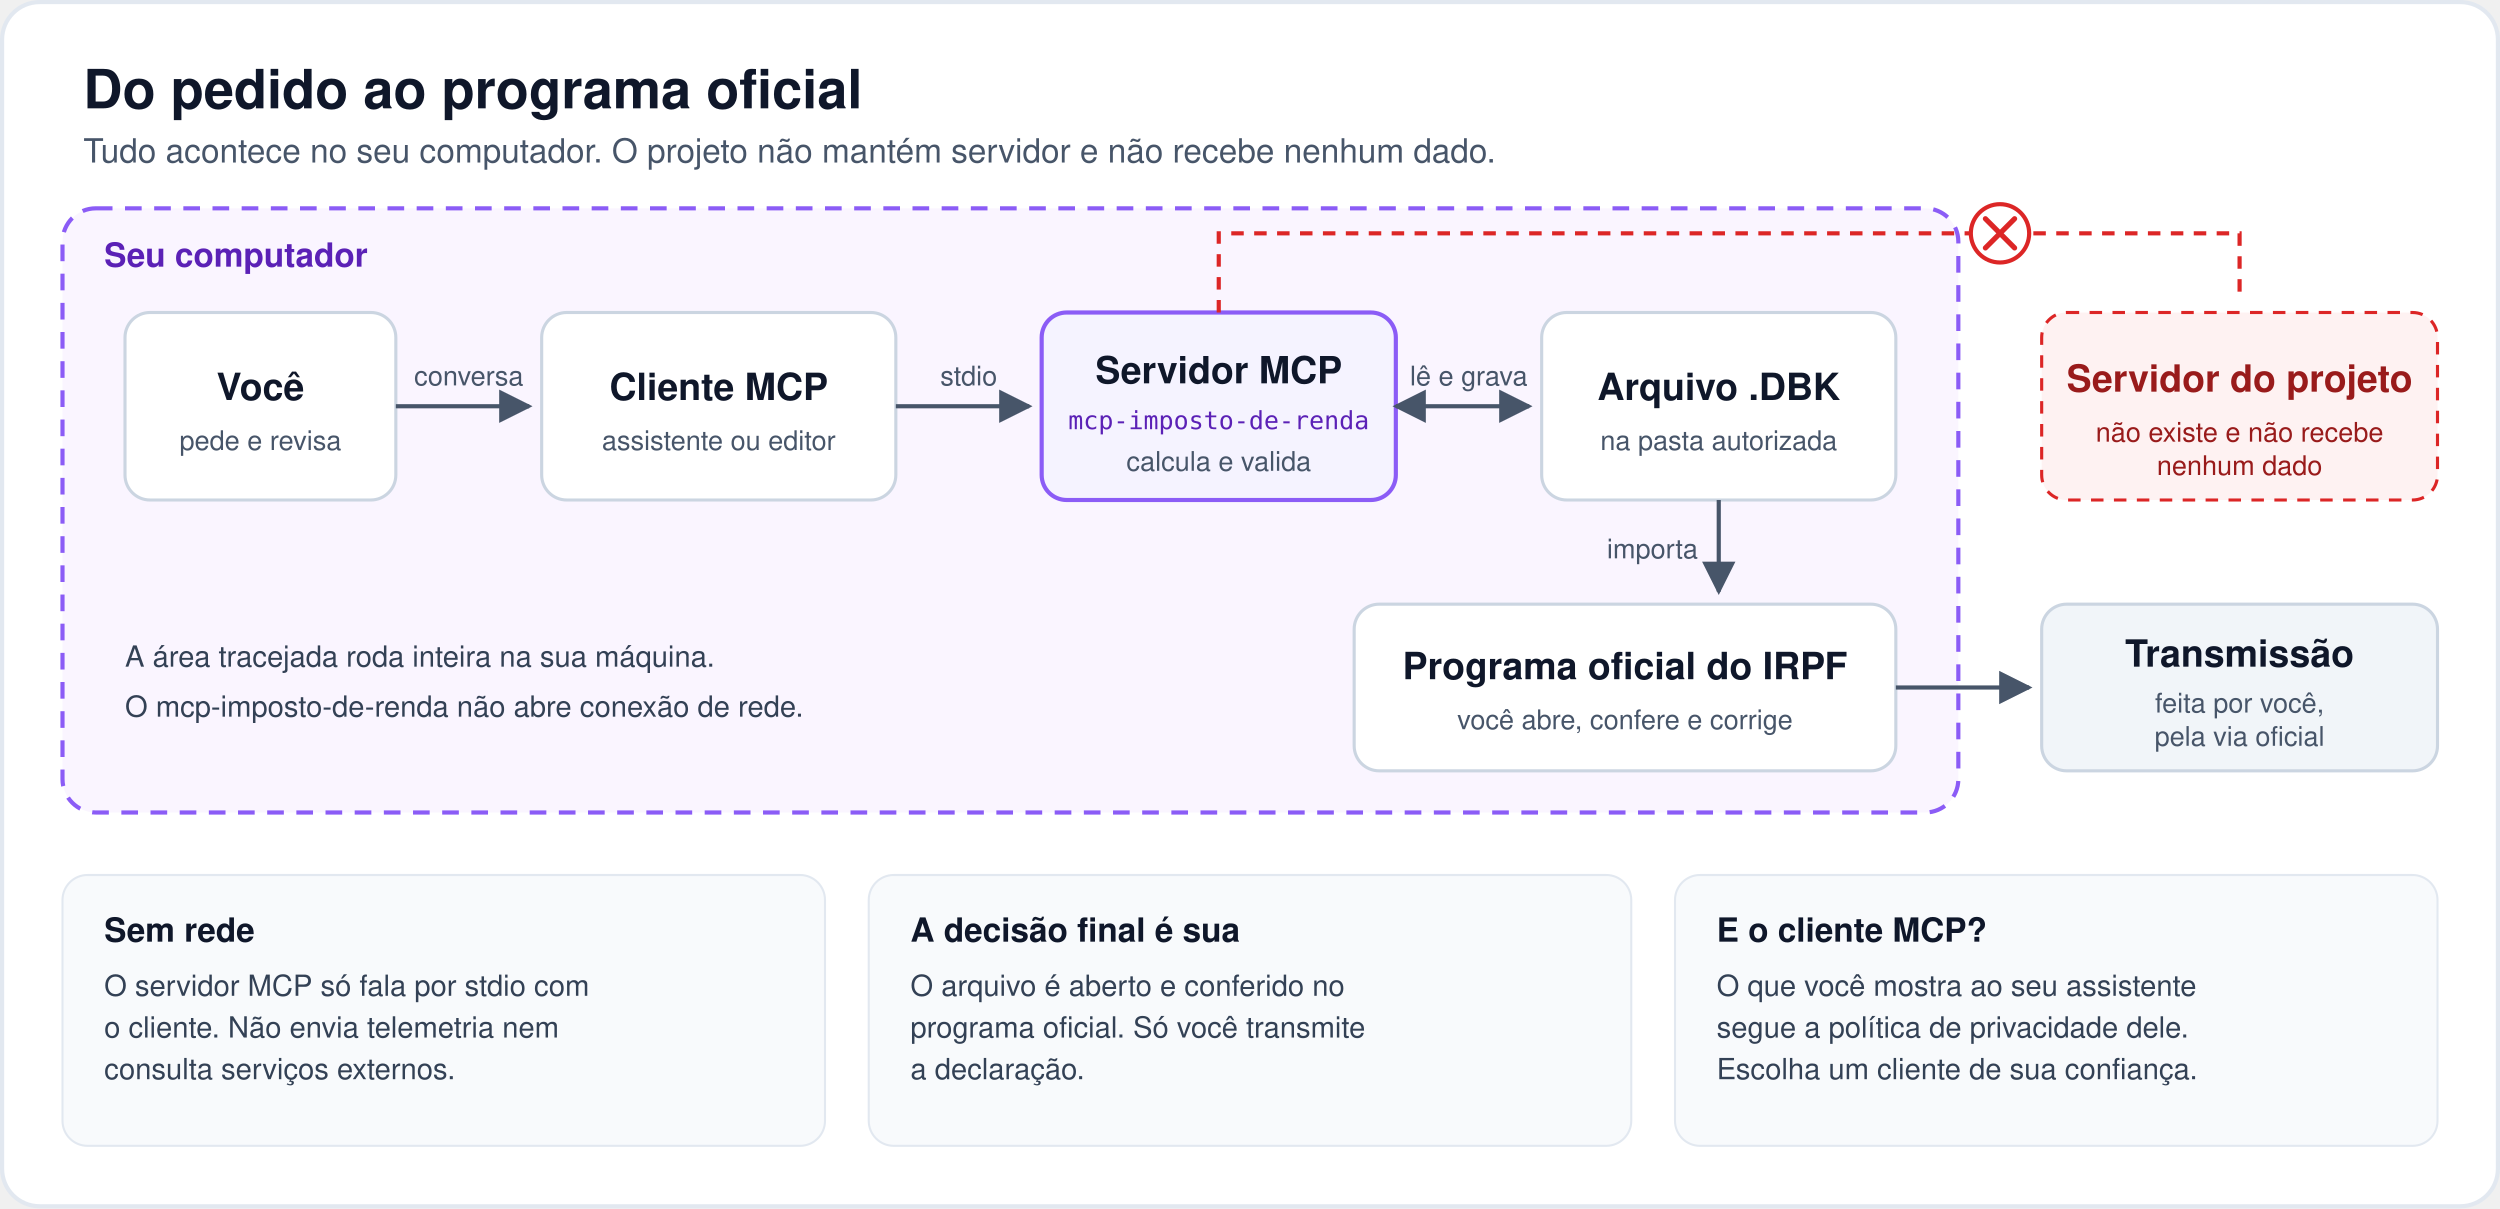
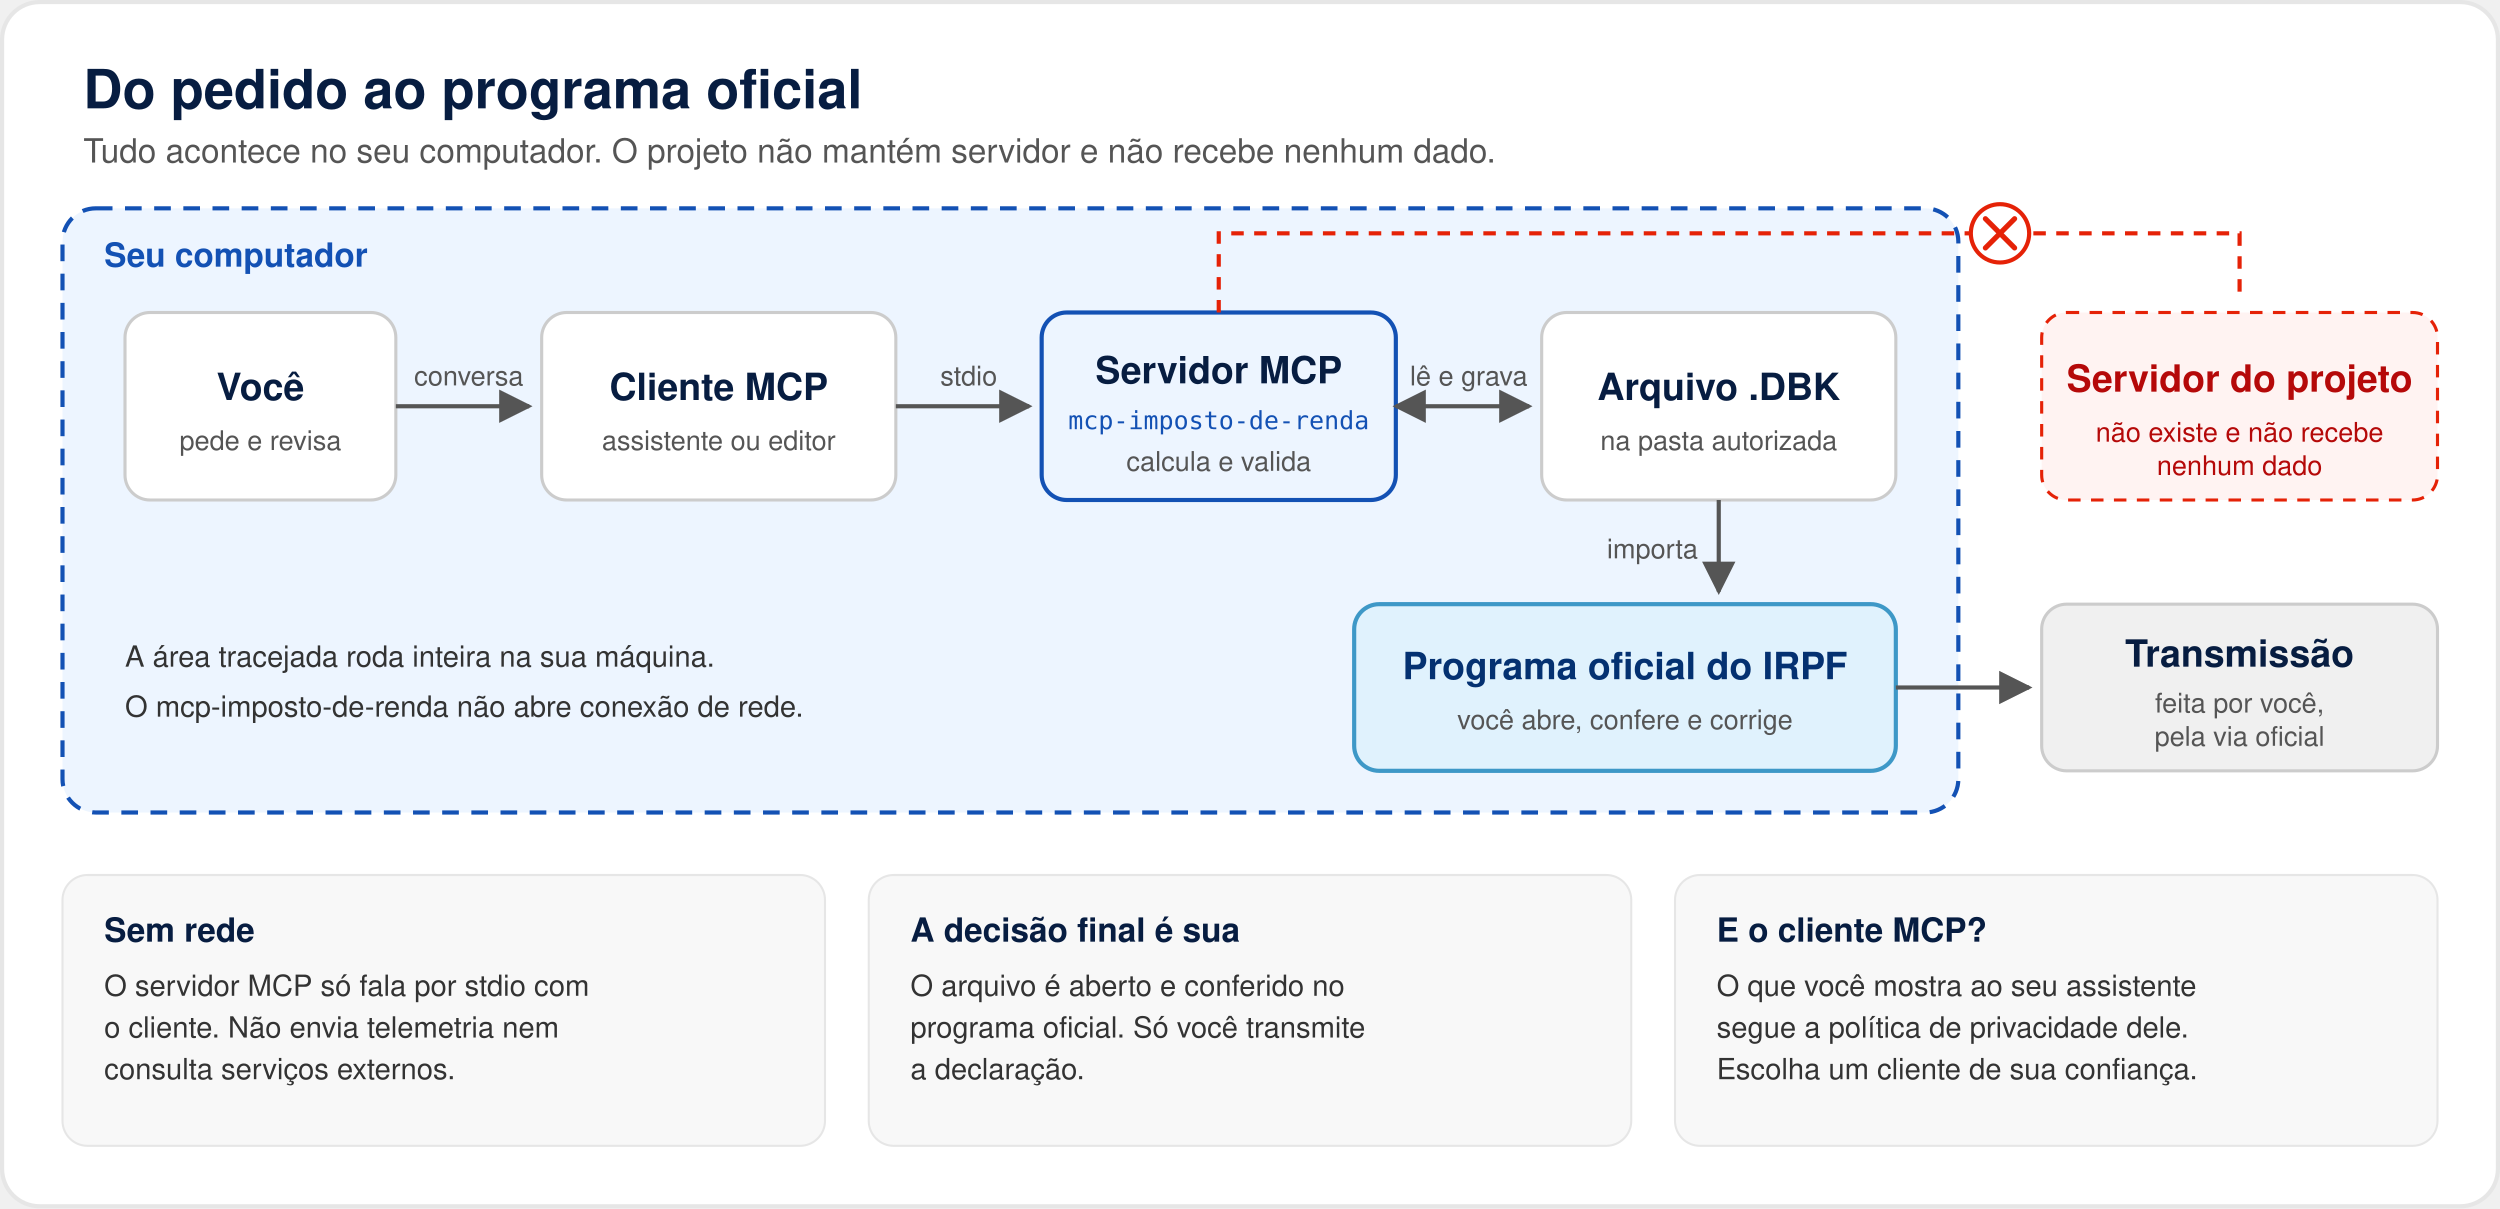
- <svg xmlns="http://www.w3.org/2000/svg" fill="#0F172A" width="1200" height="580" viewBox="0 0 1200 580" role="img" aria-labelledby="t d">
+ <svg xmlns="http://www.w3.org/2000/svg" fill="#071D41" width="1200" height="580" viewBox="0 0 1200 580" role="img" aria-labelledby="t d">
  <defs>
    <marker id="a" viewBox="0 0 10 10" refX="9" refY="5" markerWidth="8" markerHeight="8" orient="auto-start-reverse">
-       <path d="M0 0L10 5L0 10z" fill="#475569" />
+       <path d="M0 0L10 5L0 10z" fill="#555555" />
    </marker>
  </defs>
  <style>
-     text{font-family:-apple-system,BlinkMacSystemFont,"Segoe UI",Helvetica,Arial,sans-serif}
+     text{font-family:Rawline,Raleway,"Avenir Next","Segoe UI",Helvetica,Arial,sans-serif}
    .h{font-size:26px;font-weight:700}
-     .sub{font-size:16px;fill:#475569}
+     .sub{font-size:16px;fill:#555555}
    .b{font-size:18px;font-weight:700}
-     .s{font-size:14px;fill:#334155}
-     .xs{font-size:13px;fill:#475569}
+     .s{font-size:14px;fill:#333333}
+     .xs{font-size:13px;fill:#555555}
    .m{font-family:ui-monospace,SFMono-Regular,Menlo,Consolas,monospace}
-     .ln{stroke:#475569;stroke-width:2;fill:none}
-     .box{fill:#FFFFFF;stroke:#CBD5E1;stroke-width:1.5}
-     .acc{fill:#F5F3FF;stroke:#8B5CF6;stroke-width:2}
+     .ln{stroke:#555555;stroke-width:2;fill:none}
+     .box{fill:#FFFFFF;stroke:#CCCCCC;stroke-width:1.5}
+     .acc{fill:#EDF5FF;stroke:#1351B4;stroke-width:2}
  </style>
-   <rect x="1" y="1" width="1198" height="578" rx="18" fill="#FFFFFF" stroke="#E2E8F0" stroke-width="2" />
+   <rect x="1" y="1" width="1198" height="578" rx="18" fill="#FFFFFF" stroke="#E6E6E6" stroke-width="2" />
  <text x="40" y="52" class="h">Do pedido ao programa oficial</text>
  <text x="40" y="78" class="sub">Tudo acontece no seu computador. O projeto não mantém servidor e não recebe nenhum dado.</text>
-   <rect x="30" y="100" width="910" height="290" rx="16" fill="#FAF5FF" stroke="#8B5CF6" stroke-width="2" stroke-dasharray="8 6" />
-   <text x="50" y="128" class="b" style="fill:#5B21B6;font-size:16px">Seu computador</text>
+   <rect x="30" y="100" width="910" height="290" rx="16" fill="#EDF5FF" stroke="#1351B4" stroke-width="2" stroke-dasharray="8 6" />
+   <text x="50" y="128" class="b" style="fill:#1351B4;font-size:16px">Seu computador</text>
  <rect x="60" y="150" width="130" height="90" rx="12" class="box" />
  <text x="125" y="192" class="b" text-anchor="middle">Você</text>
  <text x="125" y="216" class="xs" text-anchor="middle">pede e revisa</text>
  <rect x="260" y="150" width="170" height="90" rx="12" class="box" />
  <text x="345" y="192" class="b" text-anchor="middle">Cliente MCP</text>
  <text x="345" y="216" class="xs" text-anchor="middle">assistente ou editor</text>
  <rect x="500" y="150" width="170" height="90" rx="12" class="acc" />
  <text x="585" y="184" class="b" text-anchor="middle">Servidor MCP</text>
-   <text x="585" y="206" class="m" text-anchor="middle" style="font-size:12px;fill:#5B21B6">mcp-imposto-de-renda</text>
+   <text x="585" y="206" class="m" text-anchor="middle" style="font-size:12px;fill:#1351B4">mcp-imposto-de-renda</text>
  <text x="585" y="226" class="xs" text-anchor="middle">calcula e valida</text>
  <rect x="740" y="150" width="170" height="90" rx="12" class="box" />
  <text x="825" y="192" class="b" text-anchor="middle">Arquivo .DBK</text>
  <text x="825" y="216" class="xs" text-anchor="middle">na pasta autorizada</text>
-   <rect x="650" y="290" width="260" height="80" rx="12" class="box" />
-   <text x="780" y="326" class="b" text-anchor="middle">Programa oficial do IRPF</text>
+   <rect x="650" y="290" width="260" height="80" rx="12" fill="#E0F2FD" stroke="#3E98C7" stroke-width="2" />
+   <text x="780" y="326" class="b" fill="#043171" text-anchor="middle">Programa oficial do IRPF</text>
  <text x="780" y="350" class="xs" text-anchor="middle">você abre, confere e corrige</text>
  <text x="60" y="320" class="s">A área tracejada roda inteira na sua máquina.</text>
  <text x="60" y="344" class="s">O mcp-imposto-de-renda não abre conexão de rede.</text>
  <path d="M190 195H254" class="ln" marker-end="url(#a)" />
  <text x="225" y="185" class="xs" text-anchor="middle">conversa</text>
  <path d="M430 195H494" class="ln" marker-end="url(#a)" />
  <text x="465" y="185" class="xs" text-anchor="middle">stdio</text>
  <path d="M670 195H734" class="ln" marker-start="url(#a)" marker-end="url(#a)" />
  <text x="705" y="185" class="xs" text-anchor="middle">lê e grava</text>
  <path d="M825 240V284" class="ln" marker-end="url(#a)" />
  <text x="815" y="268" class="xs" text-anchor="end">importa</text>
-   <rect x="980" y="290" width="190" height="80" rx="12" fill="#F1F5F9" stroke="#CBD5E1" stroke-width="1.5" />
+   <rect x="980" y="290" width="190" height="80" rx="12" fill="#F0F0F0" stroke="#CCCCCC" stroke-width="1.5" />
  <text x="1075" y="320" class="b" text-anchor="middle">Transmissão</text>
  <text x="1075" y="342" class="xs" text-anchor="middle">feita por você,</text>
  <text x="1075" y="358" class="xs" text-anchor="middle">pela via oficial</text>
  <path d="M910 330H974" class="ln" marker-end="url(#a)" />
-   <rect x="980" y="150" width="190" height="90" rx="12" fill="#FEF2F2" stroke="#DC2626" stroke-width="1.5" stroke-dasharray="6 5" />
-   <text x="1075" y="188" class="b" text-anchor="middle" style="fill:#991B1B">Servidor do projeto</text>
-   <text x="1075" y="212" class="xs" text-anchor="middle" style="fill:#991B1B">não existe e não recebe</text>
-   <text x="1075" y="228" class="xs" text-anchor="middle" style="fill:#991B1B">nenhum dado</text>
-   <path d="M585 150V112H1075V144" fill="none" stroke="#DC2626" stroke-width="2" stroke-dasharray="6 5" />
-   <circle cx="960" cy="112" r="14" fill="#FFFFFF" stroke="#DC2626" stroke-width="2" />
-   <path d="M953 105l14 14M967 105l-14 14" stroke="#DC2626" stroke-width="2.5" stroke-linecap="round" />
+   <rect x="980" y="150" width="190" height="90" rx="12" fill="#FFF3F2" stroke="#E52207" stroke-width="1.5" stroke-dasharray="6 5" />
+   <text x="1075" y="188" class="b" text-anchor="middle" style="fill:#B50909">Servidor do projeto</text>
+   <text x="1075" y="212" class="xs" text-anchor="middle" style="fill:#B50909">não existe e não recebe</text>
+   <text x="1075" y="228" class="xs" text-anchor="middle" style="fill:#B50909">nenhum dado</text>
+   <path d="M585 150V112H1075V144" fill="none" stroke="#E52207" stroke-width="2" stroke-dasharray="6 5" />
+   <circle cx="960" cy="112" r="14" fill="#FFFFFF" stroke="#E52207" stroke-width="2" />
+   <path d="M953 105l14 14M967 105l-14 14" stroke="#E52207" stroke-width="2.5" stroke-linecap="round" />
  <g>
-     <rect x="30" y="420" width="366" height="130" rx="12" fill="#F8FAFC" stroke="#E2E8F0" />
+     <rect x="30" y="420" width="366" height="130" rx="12" fill="#F8F8F8" stroke="#E6E6E6" />
    <text x="50" y="452" class="b" style="font-size:16px">Sem rede</text>
    <text x="50" y="478" class="s">O servidor MCP só fala por stdio com</text>
    <text x="50" y="498" class="s">o cliente. Não envia telemetria nem</text>
    <text x="50" y="518" class="s">consulta serviços externos.</text>
-     <rect x="417" y="420" width="366" height="130" rx="12" fill="#F8FAFC" stroke="#E2E8F0" />
+     <rect x="417" y="420" width="366" height="130" rx="12" fill="#F8F8F8" stroke="#E6E6E6" />
    <text x="437" y="452" class="b" style="font-size:16px">A decisão final é sua</text>
    <text x="437" y="478" class="s">O arquivo é aberto e conferido no</text>
    <text x="437" y="498" class="s">programa oficial. Só você transmite</text>
    <text x="437" y="518" class="s">a declaração.</text>
-     <rect x="804" y="420" width="366" height="130" rx="12" fill="#F8FAFC" stroke="#E2E8F0" />
+     <rect x="804" y="420" width="366" height="130" rx="12" fill="#F8F8F8" stroke="#E6E6E6" />
    <text x="824" y="452" class="b" style="font-size:16px">E o cliente MCP?</text>
    <text x="824" y="478" class="s">O que você mostra ao seu assistente</text>
    <text x="824" y="498" class="s">segue a política de privacidade dele.</text>
    <text x="824" y="518" class="s">Escolha um cliente de sua confiança.</text>
  </g>
</svg>
